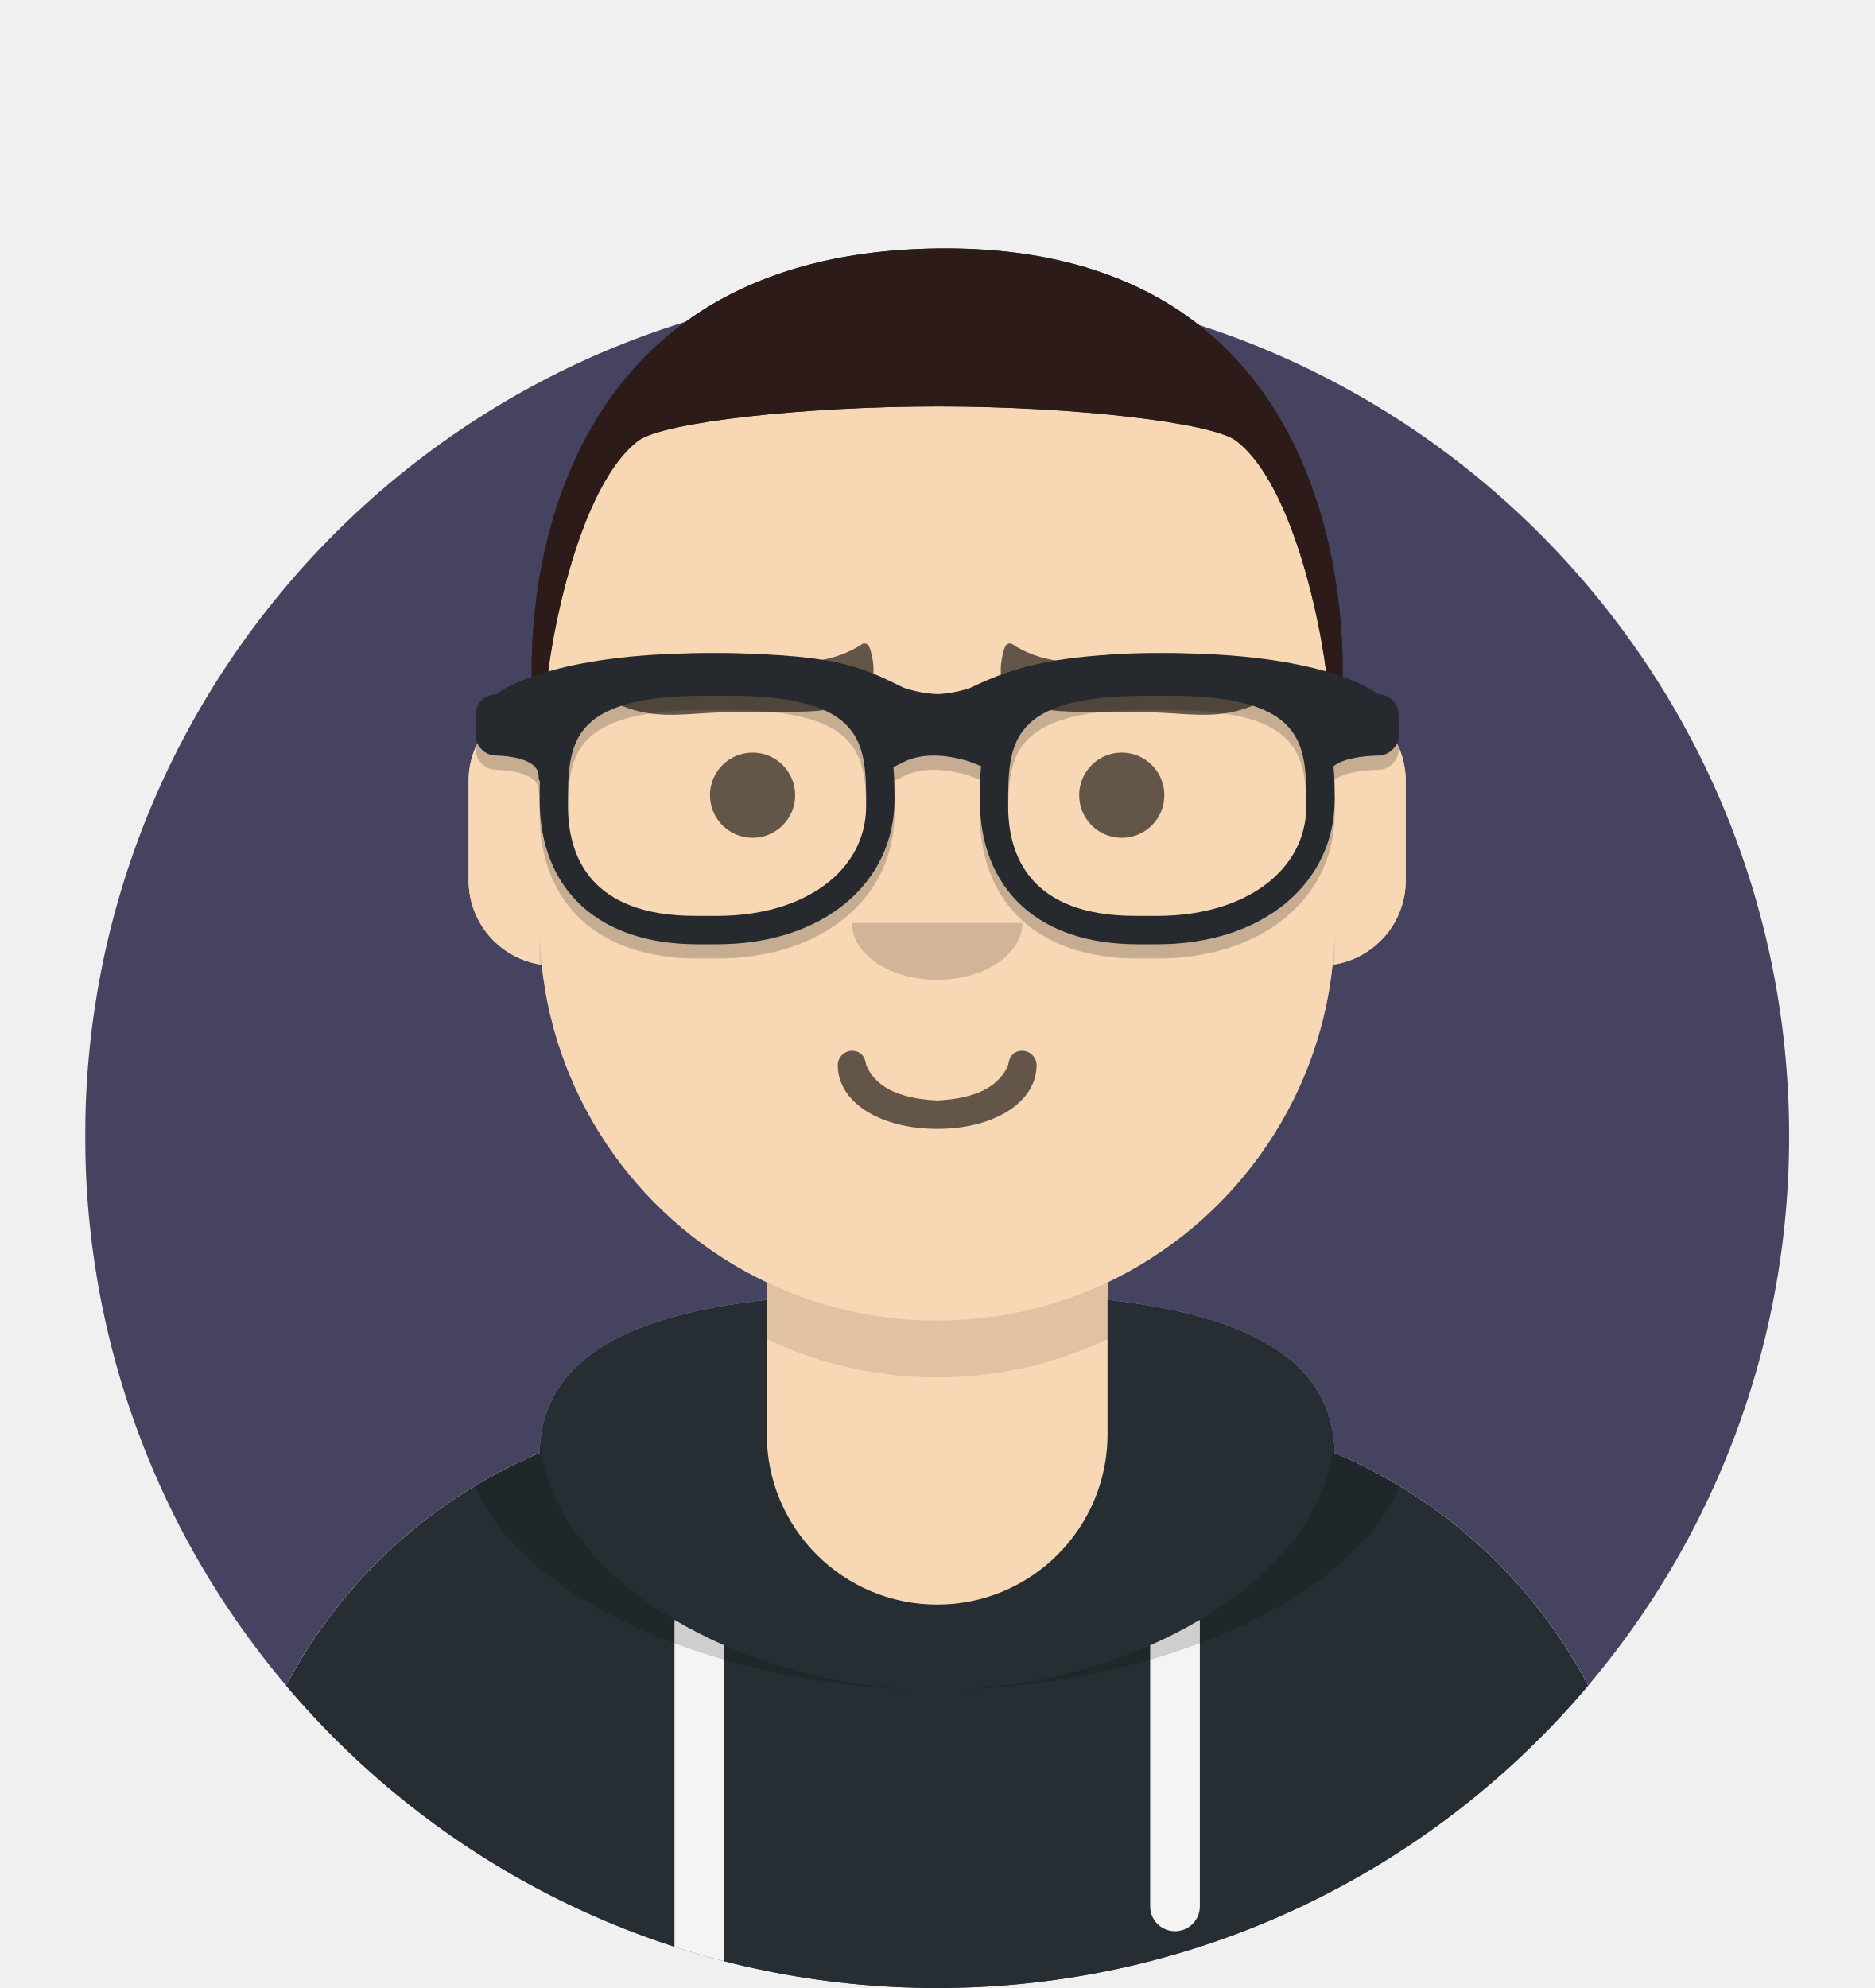
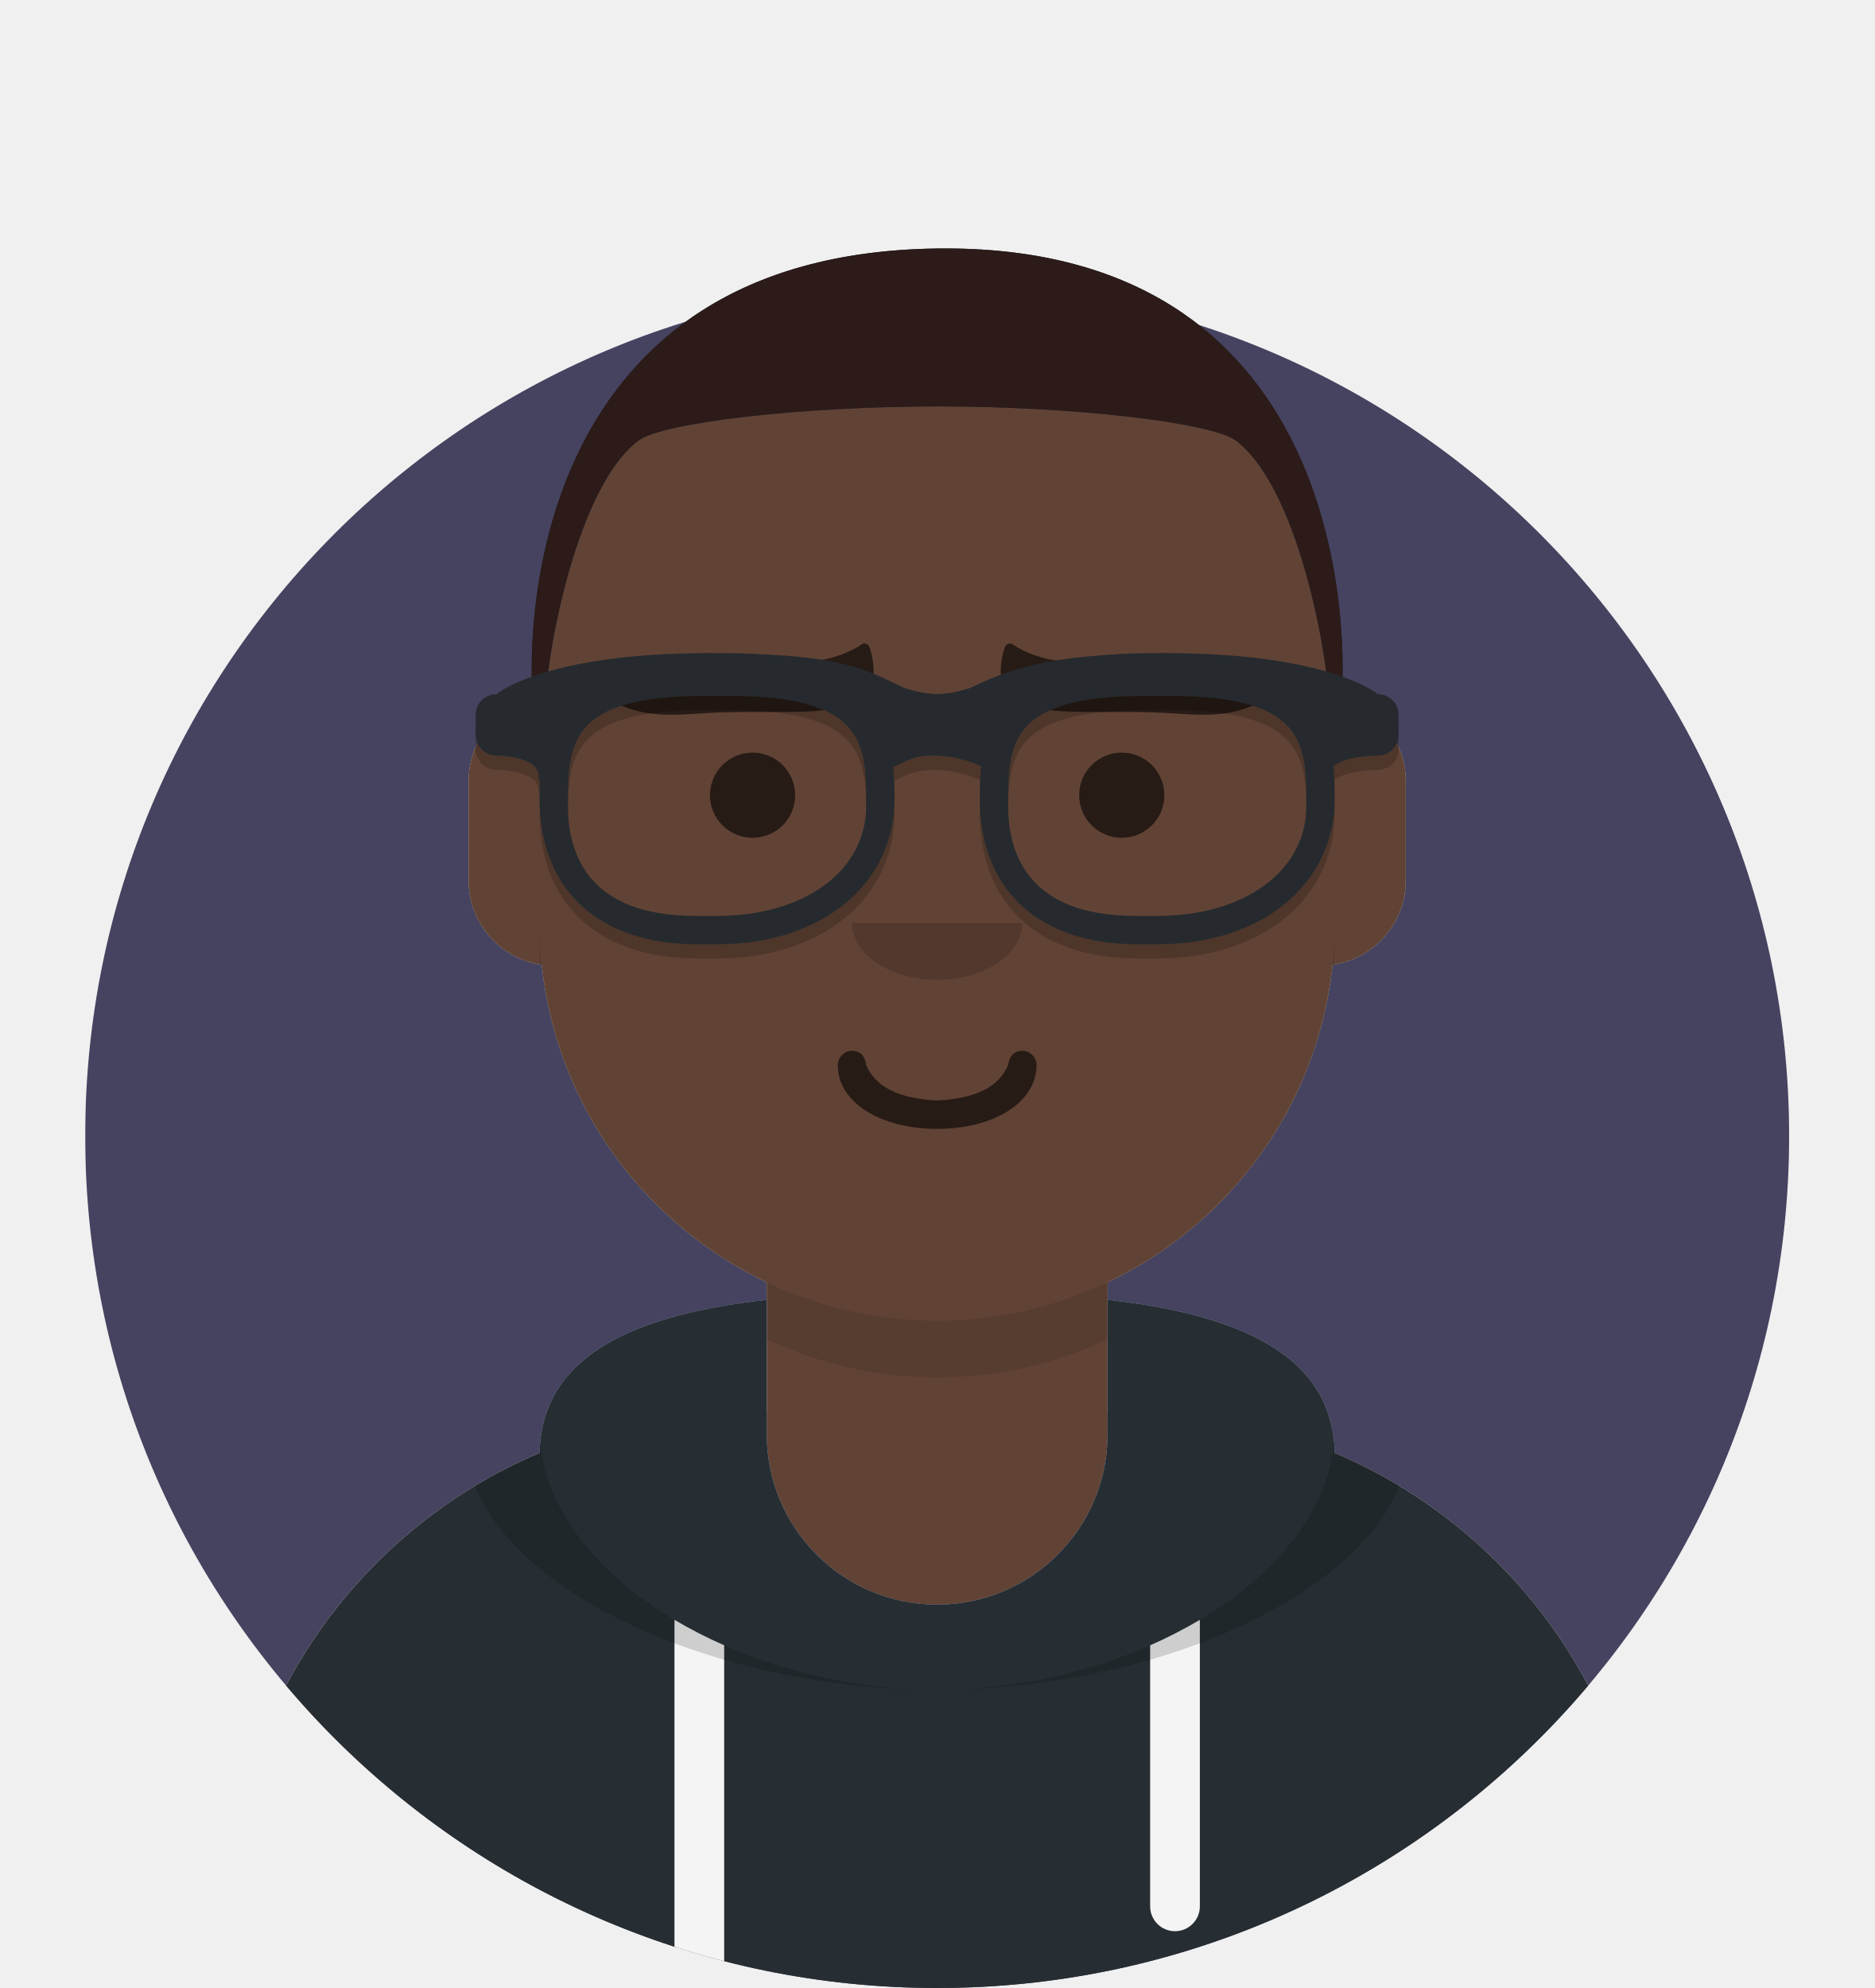
<svg xmlns="http://www.w3.org/2000/svg" xmlns:xlink="http://www.w3.org/1999/xlink" width="264px" height="280px" viewBox="0 0 264 280" version="1.1">
  <defs>
    <circle id="react-path-1" cx="120" cy="120" r="120" />
    <path d="M12,160 C12,226.274 65.726,280 132,280 C198.274,280 252,226.274 252,160 L264,160 L264,-1.42108547e-14 L-3.19744231e-14,-1.42108547e-14 L-3.19744231e-14,160 L12,160 Z" id="react-path-2" />
    <path d="M124,144.611 L124,163 L128,163 L128,163 C167.765,163 200,195.235 200,235 L200,244 L0,244 L0,235 C-4.86974701e-15,195.235 32.235,163 72,163 L72,163 L76,163 L76,144.611 C58.763,136.422 46.372,119.687 44.305,99.881 C38.48,99.058 34,94.052 34,88 L34,74 C34,68.054 38.325,63.118 44,62.166 L44,56 L44,56 C44,25.072 69.072,5.68137151e-15 100,0 L100,0 L100,0 C130.928,-5.68137151e-15 156,25.072 156,56 L156,62.166 C161.675,63.118 166,68.054 166,74 L166,88 C166,94.052 161.52,99.058 155.695,99.881 C153.628,119.687 141.237,136.422 124,144.611 Z" id="react-path-3" />
  </defs>
  <g id="Avataaar" stroke="none" stroke-width="0" fill="none" fill-rule="evenodd">
    <g transform="translate(-825, -1100)" id="Avataaar/Circle">
      <g transform="translate(825, 1100)">
        <g id="Circle" stroke-width="1" fill-rule="evenodd" transform="translate(12, 40)">
          <mask id="react-mask-4" fill="white">
            <use xlink:href="#react-path-1" />
          </mask>
          <use id="Circle-Background" fill="#E6E6E6" xlink:href="#react-path-1" />
          <g id="Color/Palette/Blue-01" mask="url(#react-mask-4)" fill="#454360">
            <rect id="🖍Color" x="0" y="0" width="240" height="240" />
          </g>
        </g>
        <mask id="react-mask-5" fill="white">
          <use xlink:href="#react-path-2" />
        </mask>
        <g id="Mask" />
        <g id="Avataaar" stroke-width="1" fill-rule="evenodd" mask="url(#react-mask-5)">
          <g id="Body" transform="translate(32, 36)">
            <mask id="react-mask-6" fill="white">
              <use xlink:href="#react-path-3" />
            </mask>
            <use fill="#D0C6AC" xlink:href="#react-path-3" />
-             <g id="Skin/👶🏽-03-Brown" mask="url(#react-mask-6)" fill="#F8D7B5">
+             <g id="Skin/👶🏽-03-Brown" mask="url(#react-mask-6)" fill="#614335">
              <g transform="translate(0, 0)" id="Color">
                <rect x="0" y="0" width="264" height="280" />
              </g>
            </g>
            <path d="M156,79 L156,102 C156,132.928 130.928,158 100,158 C69.072,158 44,132.928 44,102 L44,79 L44,94 C44,124.928 69.072,150 100,150 C130.928,150 156,124.928 156,94 L156,79 Z" id="Neck-Shadow" fill-opacity="0.1" fill="#000000" mask="url(#react-mask-6)" />
          </g>
          <g id="Clothing/Hoodie" transform="translate(0, 170)">
            <defs>
              <path d="M108,13.071 C90.081,15.076 76.28,20.552 76.004,34.645 C50.146,45.568 32,71.165 32,100.999 L32,100.999 L32,110 L232,110 L232,100.999 C232,71.165 213.854,45.568 187.996,34.645 C187.72,20.552 173.919,15.076 156,13.071 L156,32 L156,32 C156,45.255 145.255,56 132,56 L132,56 C118.745,56 108,45.255 108,32 L108,13.071 Z" id="react-path-107" />
            </defs>
            <mask id="react-mask-108" fill="white">
              <use xlink:href="#react-path-107" />
            </mask>
            <use id="Hoodie" fill="#B7C1DB" fill-rule="evenodd" xlink:href="#react-path-107" />
            <g id="Color/Palette/Gray-01" mask="url(#react-mask-108)" fill-rule="evenodd" fill="#262E33">
              <rect id="🖍Color" x="0" y="0" width="264" height="110" />
            </g>
            <path d="M102,61.739 L102,110 L95,110 L95,58.15 C97.204,59.46 99.547,60.661 102,61.739 Z M169,58.15 L169,98.5 C169,100.433 167.433,102 165.5,102 C163.567,102 162,100.433 162,98.5 L162,61.739 C164.453,60.661 166.796,59.46 169,58.15 Z" id="Straps" fill="#F4F4F4" fill-rule="evenodd" mask="url(#react-mask-108)" />
            <path d="M90.96,12.724 C75.909,15.571 65.5,21.243 65.5,32.308 C65.5,52.02 98.538,68 132,68 C165.462,68 198.5,52.02 198.5,32.308 C198.5,21.243 188.091,15.571 173.04,12.724 C182.125,16.074 188,21.706 188,31.077 C188,51.469 160.179,68 132,68 C103.821,68 76,51.469 76,31.077 C76,21.706 81.875,16.074 90.96,12.724 Z" id="Shadow" fill-opacity="0.16" fill="#000000" fill-rule="evenodd" mask="url(#react-mask-108)" />
          </g>
          <g id="Face" transform="translate(76, 82)" fill="#000000">
            <g id="Mouth/Twinkle" transform="translate(2, 52)" fill-opacity="0.6" fill-rule="nonzero" fill="#000000">
              <path d="M40,16 C40,21.372 46.158,25 54,25 C61.842,25 68,21.372 68,16 C68,14.895 67.05,14 66,14 C64.707,14 64.13,14.905 64,16 C62.758,18.938 59.683,20.716 54,21 C48.317,20.716 45.242,18.938 44,16 C43.87,14.905 43.293,14 42,14 C40.95,14 40,14.895 40,16 Z" id="Mouth" />
            </g>
            <g id="Nose/Default" transform="translate(28, 40)" fill-opacity="0.16">
              <path d="M16,8 C16,12.418 21.373,16 28,16 L28,16 C34.627,16 40,12.418 40,8" id="Nose" />
            </g>
            <g id="Eyes/Default-😀" transform="translate(0, 8)" fill-opacity="0.6">
              <circle id="Eye" cx="30" cy="22" r="6" />
              <circle id="Eye" cx="82" cy="22" r="6" />
            </g>
            <g id="Eyebrow/Natural/Flat-Natural" fill-opacity="0.6">
              <path d="M38.569,10.702 C33.587,11.238 28.655,11.134 23.656,11.101 C19.823,11.076 15.92,10.689 12.325,12.509 C11.636,12.857 7.877,14.945 8.003,16.011 C8.104,16.863 12.013,18.064 12.717,18.284 C16.428,19.445 19.924,18.928 23.687,18.57 C28.302,18.132 32.914,18.175 37.532,17.874 C40.642,17.672 45.422,16.977 46.829,13.148 C47.253,11.995 46.815,9.734 46.307,8.506 C46.105,8.018 45.563,7.85 45.169,8.149 C43.756,9.222 40.985,10.443 38.569,10.702" id="Fill-10" transform="translate(27.5, 13.5) rotate(2) translate(-27.5, -13.5) " />
              <path d="M95.569,10.702 C90.587,11.238 85.655,11.134 80.656,11.101 C76.823,11.076 72.92,10.689 69.325,12.509 C68.636,12.857 64.877,14.945 65.003,16.011 C65.104,16.863 69.013,18.064 69.717,18.284 C73.428,19.445 76.924,18.928 80.687,18.57 C85.302,18.132 89.914,18.175 94.532,17.874 C97.642,17.672 102.422,16.977 103.829,13.148 C104.253,11.995 103.815,9.734 103.307,8.506 C103.105,8.018 102.563,7.85 102.169,8.149 C100.756,9.222 97.985,10.443 95.569,10.702" id="Fill-10" transform="translate(84.5, 13.5) scale(-1, 1) rotate(2) translate(-84.5, -13.5) " />
            </g>
          </g>
          <g id="Top" stroke-width="1" fill-rule="evenodd">
            <defs>
              <rect id="react-path-310" x="0" y="0" width="264" height="280" />
              <path d="M1,64 C1.347,65.488 2.673,65.223 3,64 C2.537,62.446 6.296,35.248 16,28 C19.618,25.483 39.008,23.232 58.313,23.246 C77.409,23.259 96.421,25.511 100,28 C109.704,35.248 113.463,62.446 113,64 C113.327,65.223 114.653,65.488 115,64 C115.719,53.702 115,0.274 58,1 C1,1.726 0.281,53.702 1,64 Z" id="react-path-311" />
              <filter x="-0.8%" y="-2.0%" width="101.5%" height="108.0%" filterUnits="objectBoundingBox" id="react-filter-307">
                <feOffset dx="0" dy="2" in="SourceAlpha" result="shadowOffsetOuter1" />
                <feColorMatrix values="0 0 0 0 0   0 0 0 0 0   0 0 0 0 0  0 0 0 0.16 0" type="matrix" in="shadowOffsetOuter1" result="shadowMatrixOuter1" />
                <feMerge>
                  <feMergeNode in="shadowMatrixOuter1" />
                  <feMergeNode in="SourceGraphic" />
                </feMerge>
              </filter>
            </defs>
            <mask id="react-mask-308" fill="white">
              <use xlink:href="#react-path-310" />
            </mask>
            <g id="Mask" />
            <g id="Top/Short-Hair/The-Caesar" mask="url(#react-mask-308)">
              <g transform="translate(-1, 0)">
                <g id="Hair" stroke-width="1" fill-rule="evenodd" transform="translate(75, 34)">
                  <mask id="react-mask-309" fill="white">
                    <use xlink:href="#react-path-311" />
                  </mask>
                  <use id="Caesar" fill="#28354B" xlink:href="#react-path-311" />
                  <g id="Skin/👶🏽-03-Brown" mask="url(#react-mask-309)" fill="#2C1B18">
                    <g transform="translate(0, 0) " id="Color">
                      <rect x="0" y="0" width="264" height="280" />
                    </g>
                  </g>
                </g>
                <g id="Top/_Resources/Prescription-02" fill="none" transform="translate(62, 85)" stroke-width="1">
                  <defs>
                    <filter x="-0.8%" y="-2.4%" width="101.5%" height="109.8%" filterUnits="objectBoundingBox" id="react-filter-312">
                      <feOffset dx="0" dy="2" in="SourceAlpha" result="shadowOffsetOuter1" />
                      <feColorMatrix values="0 0 0 0 0   0 0 0 0 0   0 0 0 0 0  0 0 0 0.2 0" type="matrix" in="shadowOffsetOuter1" result="shadowMatrixOuter1" />
                      <feMerge>
                        <feMergeNode in="shadowMatrixOuter1" />
                        <feMergeNode in="SourceGraphic" />
                      </feMerge>
                    </filter>
                  </defs>
                  <g id="Wayfarers" filter="url(#react-filter-312)" transform="translate(6, 7)" fill="#252C2F">
                    <path d="M34,41 L31.242,41 C17.315,41 9,33.336 9,20.5 C9,10.127 10.817,0 32.53,0 L35.47,0 C57.183,0 59,10.127 59,20.5 C59,32.569 48.721,41 34,41 Z M32.385,6 C13,6 13,12.841 13,21.502 C13,28.572 16.116,37 30.971,37 L34,37 C46.365,37 55,30.627 55,21.502 C55,12.841 55,6 35.615,6 L32.385,6 Z" id="Left" fill-rule="nonzero" />
                    <path d="M96,41 L93.242,41 C79.315,41 71,33.336 71,20.5 C71,10.127 72.817,0 94.53,0 L97.47,0 C119.183,0 121,10.127 121,20.5 C121,32.569 110.721,41 96,41 Z M94.385,6 C75,6 75,12.841 75,21.502 C75,28.572 78.119,37 92.971,37 L96,37 C108.365,37 117,30.627 117,21.502 C117,12.841 117,6 97.615,6 L94.385,6 Z" id="Right" fill-rule="nonzero" />
                    <path d="M2.955,5.772 C3.646,5.096 11.21,0 32.5,0 C50.351,0 54.13,1.853 59.85,4.652 L60.269,4.859 C60.667,4.999 62.7,5.69 65.079,5.766 C67.246,5.673 69.1,5.085 69.642,4.897 C76.17,1.722 82.561,0 97.5,0 C118.79,0 126.354,5.096 127.045,5.772 C128.679,5.772 130,7.062 130,8.657 L130,11.543 C130,13.139 128.679,14.429 127.045,14.429 C127.045,14.429 120.144,14.429 120.144,17.315 C120.144,20.2 118.182,13.139 118.182,11.543 L118.182,8.732 C114.579,7.353 108.128,4.786 97.5,4.786 C85.658,4.786 79.761,6.886 74.702,8.971 L74.759,9.108 L74.756,11.094 L72.539,16.444 L69.8,15.361 C69.556,15.264 69.028,15.09 68.296,14.91 C66.256,14.407 64.159,14.254 62.304,14.634 C61.624,14.774 60.992,14.984 60.413,15.267 L57.77,16.558 L55.127,11.396 L55.244,9.102 L55.325,8.907 C50.962,6.874 46.939,4.786 32.5,4.786 C21.872,4.786 15.422,7.352 11.818,8.731 L11.818,11.543 C11.818,13.139 8.864,20.2 8.864,17.315 C8.864,14.429 2.955,14.429 2.955,14.429 C1.324,14.429 0,13.139 0,11.543 L0,8.657 C0,7.062 1.324,5.772 2.955,5.772 Z" id="Stuff" fill-rule="nonzero" />
                  </g>
                </g>
              </g>
            </g>
          </g>
        </g>
      </g>
    </g>
  </g>
</svg>
